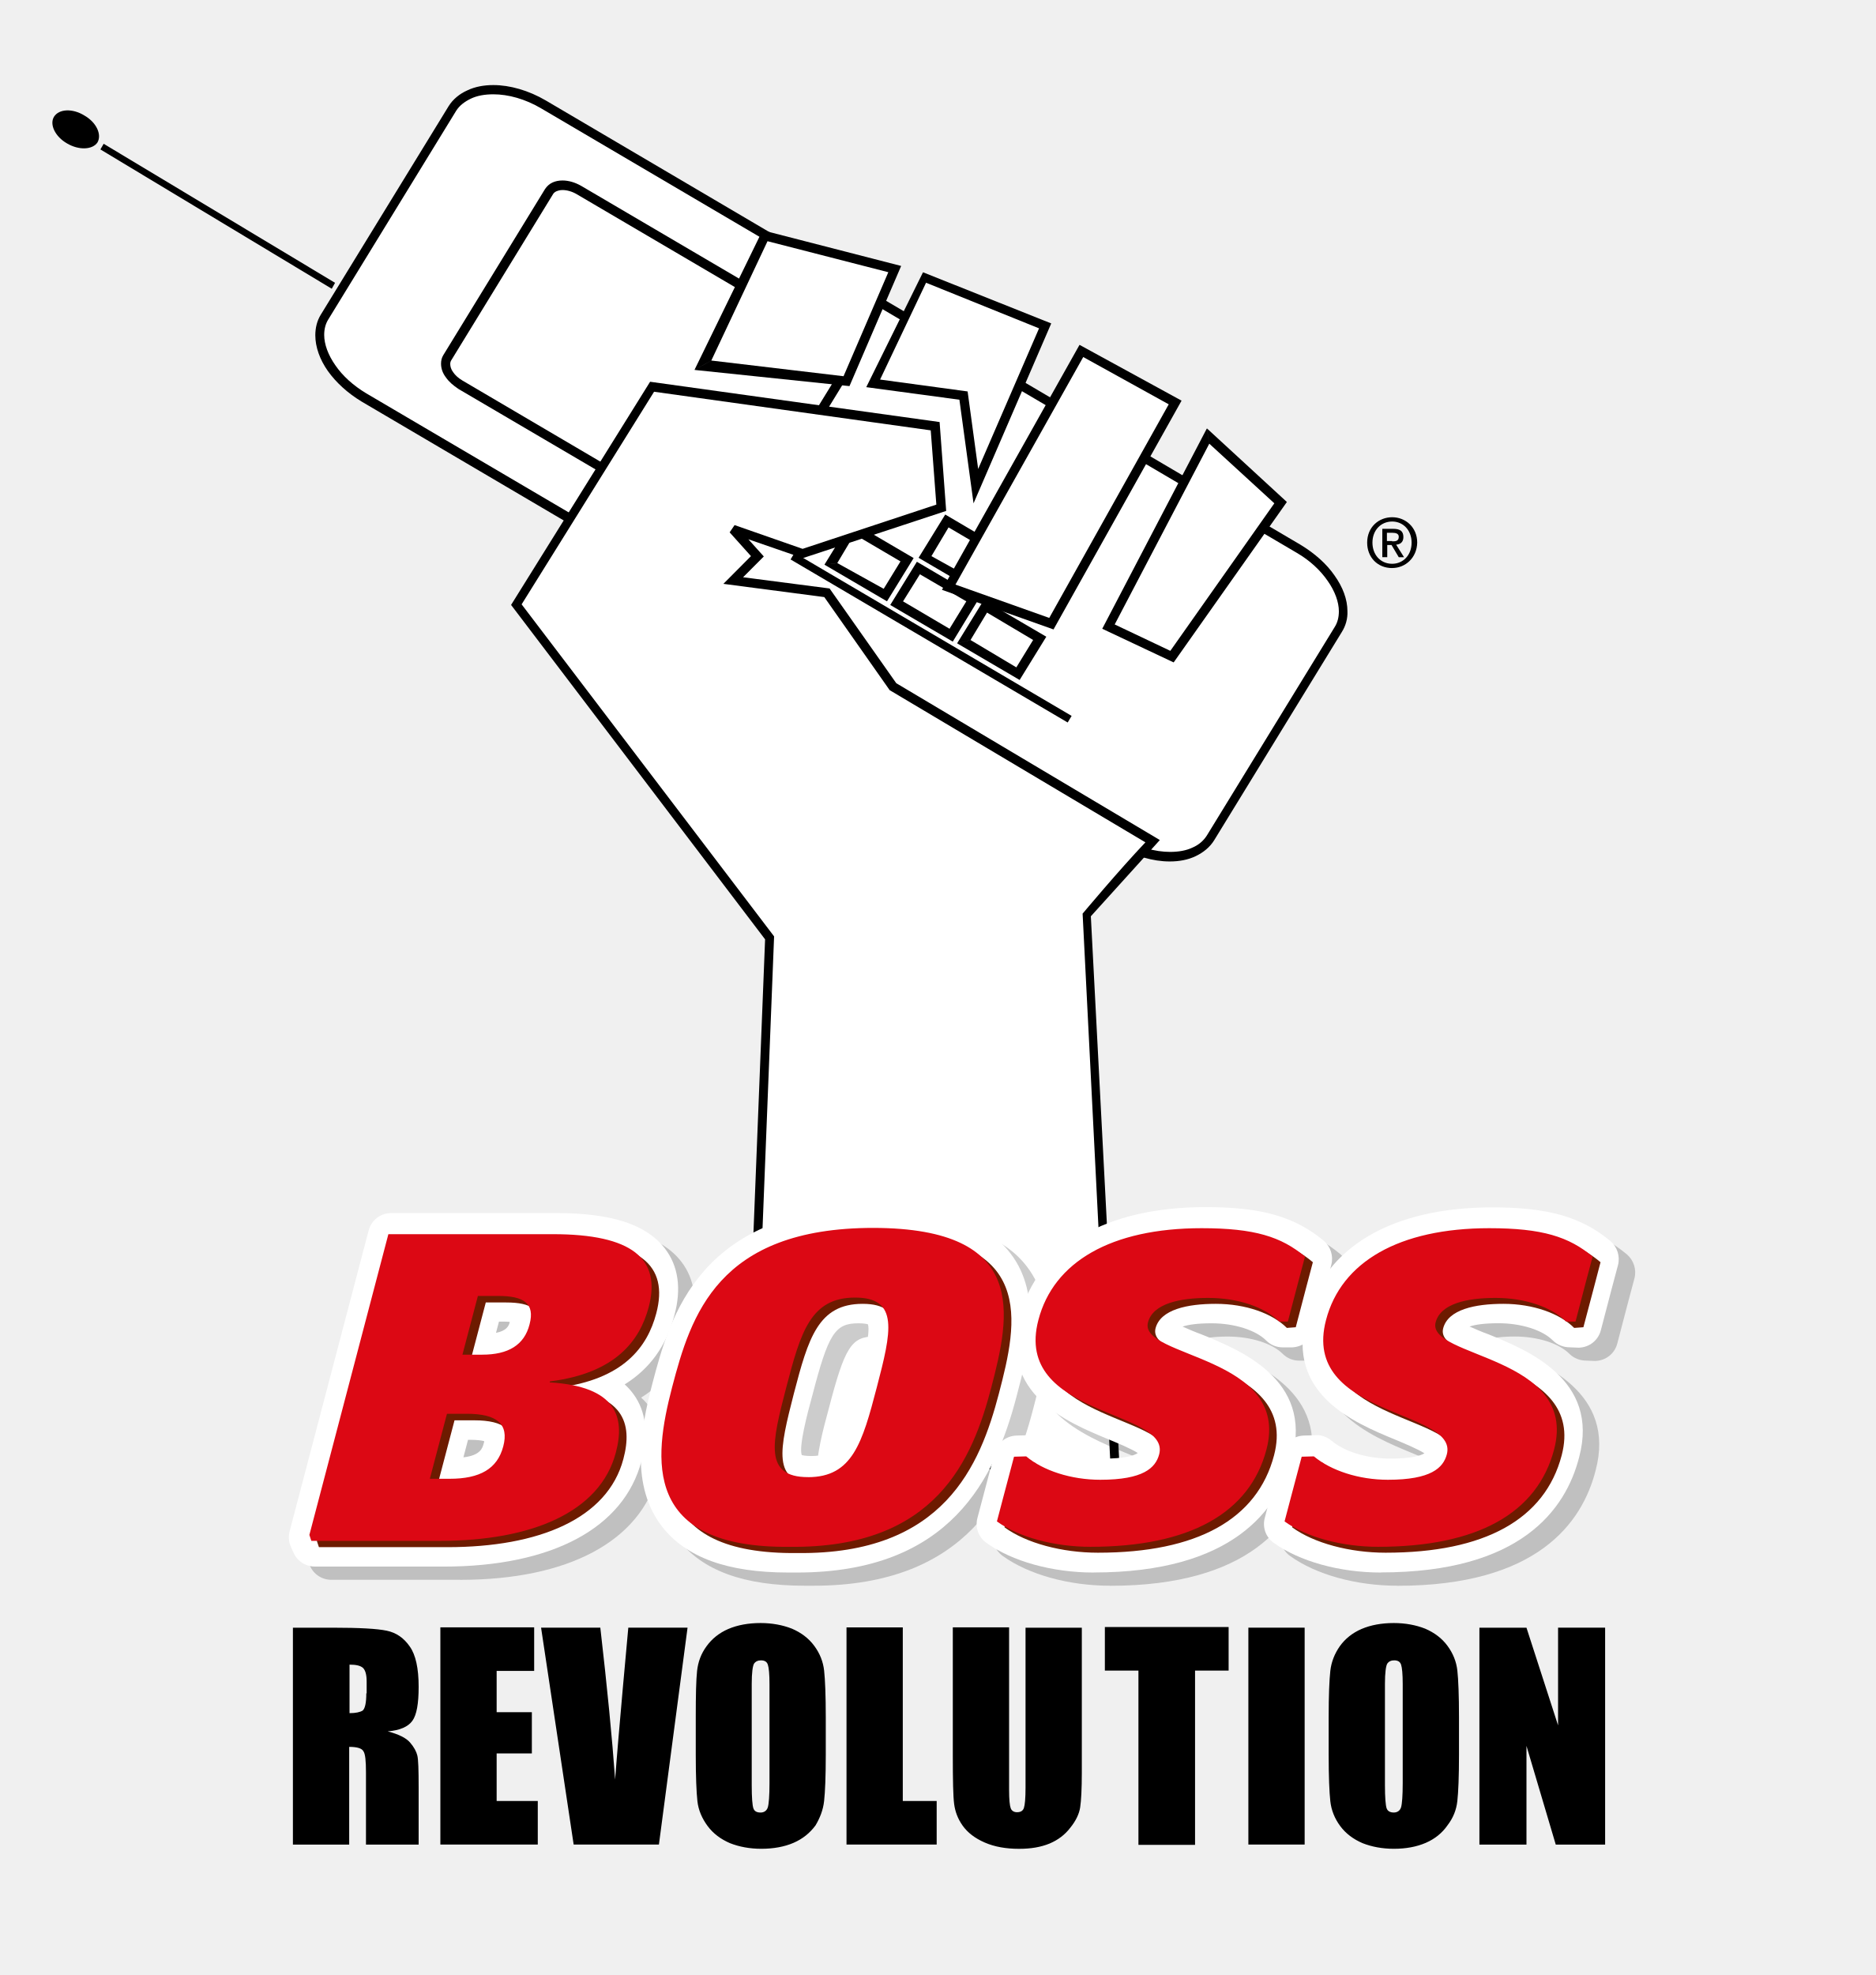
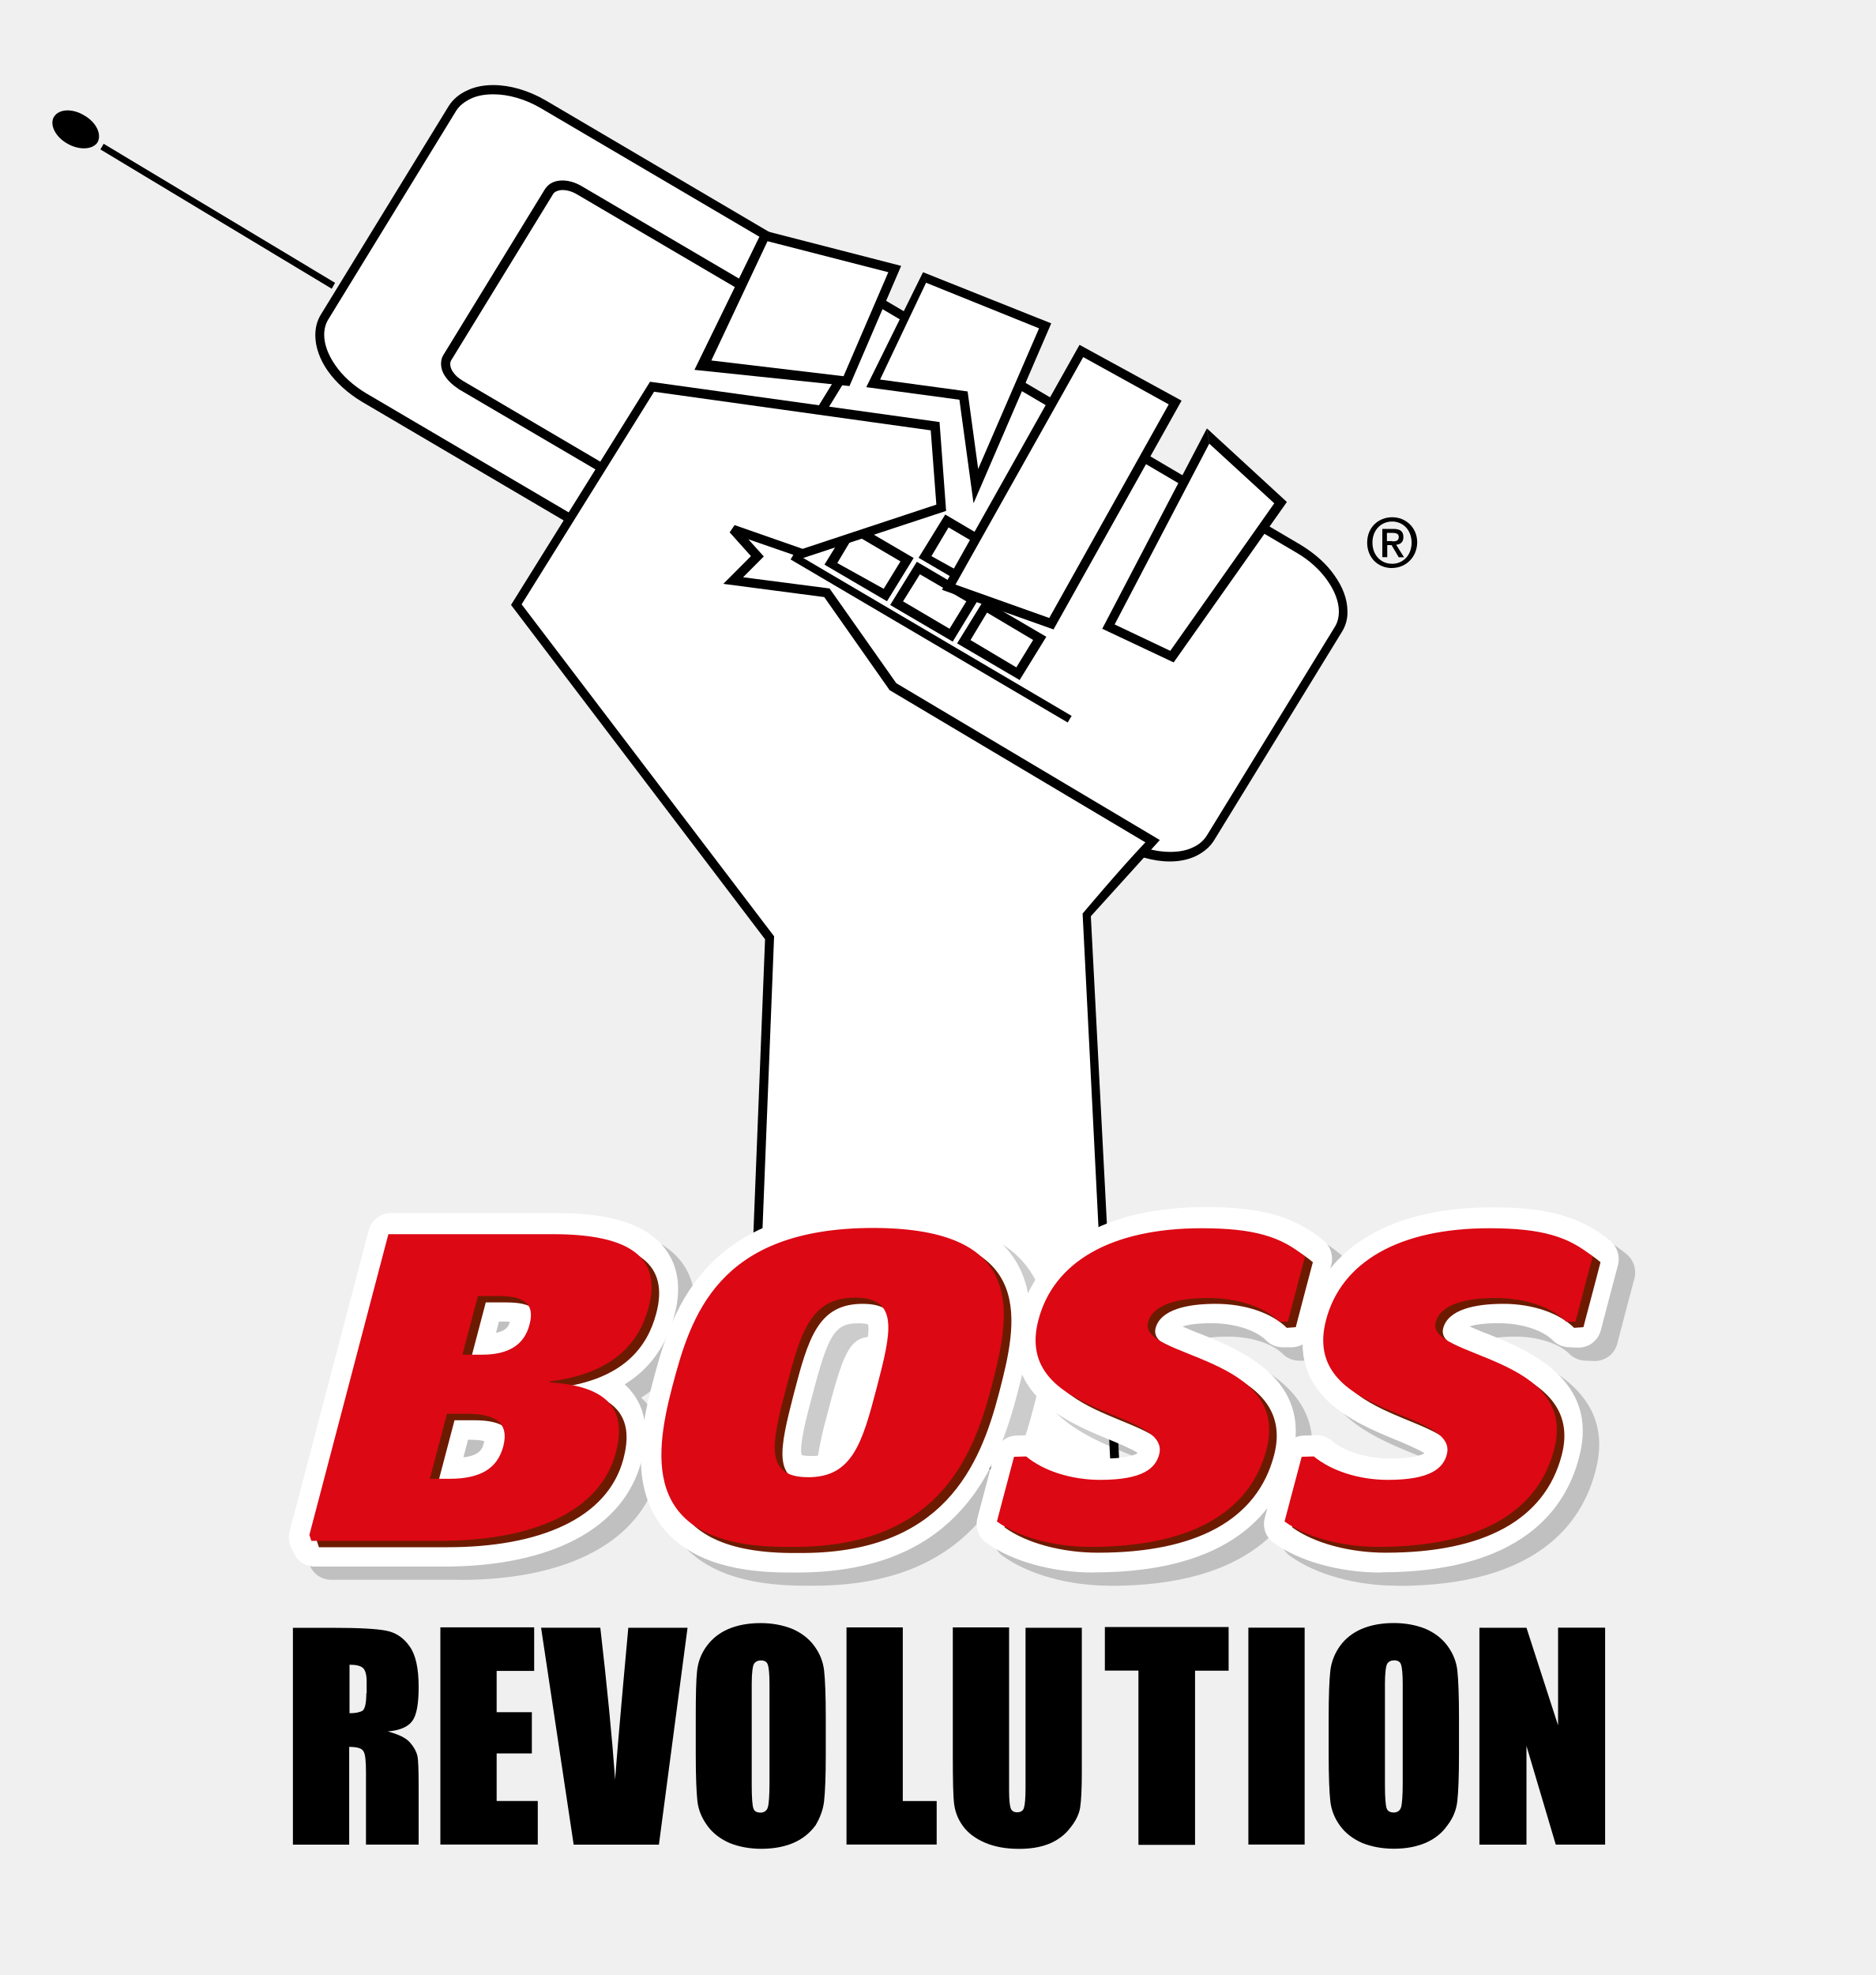
<svg xmlns="http://www.w3.org/2000/svg" width="95" height="100" viewBox="0 0 95 100">
  <g fill="none" fill-rule="evenodd">
    <path d="M2.734 5.912c.25-.4.933-.435 1.533-.067.617.35.9.97.667 1.37-.25.368-.934.402-1.534.05-.616-.35-.9-.97-.666-1.353zm2.35 1.654L16.8 14.62l.167-.3L5.25 7.28" id="Shape" fill="#000" />
-     <path d="M16.25 15.924c-.2.317-.283.685-.283 1.053 0 .6.233 1.236.633 1.805.417.585 1 1.12 1.717 1.554l38.25 22.498c.883.518 1.833.785 2.667.785.483 0 .933-.085 1.316-.27.384-.183.717-.45.934-.802L67.95 32c.2-.317.3-.685.284-1.052 0-.602-.234-1.22-.65-1.805-.4-.585-1-1.12-1.717-1.555L27.65 5.093c-.883-.518-1.833-.786-2.666-.786-.484 0-.934.084-1.317.268-.383.167-.733.45-.95.802L16.25 15.924z" fill="#FFF" />
-     <path d="M23.1 5.61c.167-.267.434-.467.75-.618.317-.15.7-.217 1.134-.217.75 0 1.616.234 2.433.72l38.25 22.496c.667.387 1.2.888 1.567 1.423.366.518.566 1.07.566 1.538 0 .3-.066.57-.216.803L61.117 42.3c-.167.266-.417.483-.733.617-.317.15-.7.217-1.134.217-.75 0-1.616-.234-2.433-.718L18.55 19.918c-.666-.4-1.2-.886-1.566-1.42-.367-.52-.567-1.07-.567-1.538 0-.3.067-.568.217-.802L23.1 5.61l-.383-.233-6.467 10.547c-.2.317-.283.685-.283 1.053 0 .6.233 1.236.633 1.805.417.585 1 1.12 1.717 1.554l38.25 22.498c.883.518 1.833.785 2.667.785.483 0 .933-.085 1.316-.27.384-.183.717-.45.934-.802L67.95 32c.2-.317.3-.685.284-1.052 0-.602-.234-1.22-.65-1.805-.4-.585-1-1.12-1.717-1.555L27.65 5.093c-.883-.518-1.833-.786-2.666-.786-.484 0-.934.084-1.317.268-.383.167-.733.45-.95.802l.383.234zm16.934 22.716l14.033 8.256.2-.334-14.033-8.257-.2.337zm2.366.184l.867-1.455 2.333 1.37-.85 1.388-2.35-1.304-.65.082 3.167 1.855 1.35-2.19-3.167-1.855-1.35 2.19.65-.084zm3.33 1.938l.854-1.37 2.35 1.37-.85 1.388-2.355-1.388-.647.184 3.166 1.855 1.333-2.19-3.15-1.854-1.35 2.19.645-.185zm1.438-2.29l.866-1.454 2.333 1.37-.85 1.388-2.35-1.304-.65.084 3.167 1.855 1.333-2.19-3.15-1.855-1.35 2.19.65-.084zm1.98 4.246l.836-1.387 2.333 1.387-.85 1.387-2.32-1.385-.68.167 3.167 1.856 1.35-2.19-3.167-1.855-1.35 2.19.68-.166z" id="Shape" fill="#000" />
-     <path d="M23.417 19.266c-.2-.117-.367-.267-.467-.417-.116-.153-.15-.303-.15-.42 0-.067.017-.134.05-.184L28 9.84c.034-.067.1-.117.167-.15.083-.034.183-.068.317-.068.216 0 .483.067.733.218l12.95 7.605c.2.117.367.267.467.417.1.15.15.3.15.418 0 .067-.017.134-.05.184l-5.167 8.407c-.033.07-.1.103-.167.153-.083.033-.183.067-.316.067-.217 0-.484-.068-.734-.22l-12.933-7.604-.217.418 12.934 7.59c.316.182.65.283.966.283.184 0 .35-.034.5-.1.15-.067.284-.184.384-.335l5.15-8.407c.083-.134.116-.284.116-.435 0-.234-.1-.484-.233-.685-.15-.217-.367-.4-.617-.568L29.45 9.422c-.316-.184-.65-.284-.966-.284-.184 0-.35.033-.5.1-.15.067-.284.184-.384.334l-5.15 8.407c-.083.132-.116.283-.116.433 0 .25.083.485.25.702.15.217.366.4.616.568l.217-.418z" id="Shape" fill="#000" />
+     <path d="M16.25 15.924c-.2.317-.283.685-.283 1.053 0 .6.233 1.236.633 1.805.417.585 1 1.12 1.717 1.554l38.25 22.498c.883.518 1.833.785 2.667.785.483 0 .933-.088 1.316-.27.384-.186.717-.45.934-.805L67.95 32c.2-.317.3-.685.284-1.052 0-.602-.234-1.22-.65-1.805-.4-.585-1-1.12-1.717-1.555L27.65 5.093c-.883-.518-1.833-.786-2.666-.786-.484 0-.934.084-1.317.268-.383.167-.733.45-.95.802L16.25 15.924z" fill="#FFF" />
+     <path d="M23.1 5.61c.167-.267.434-.467.75-.618.317-.15.7-.217 1.134-.217.75 0 1.616.234 2.433.72l38.25 22.496c.667.39 1.2.89 1.567 1.426.366.518.566 1.07.566 1.538 0 .3-.066.57-.216.803L61.117 42.3c-.167.266-.417.483-.733.617-.317.15-.7.217-1.134.217-.75 0-1.616-.234-2.433-.718L18.55 19.918c-.666-.4-1.2-.886-1.566-1.42-.367-.52-.567-1.07-.567-1.538 0-.3.067-.568.217-.802L23.1 5.61l-.383-.233-6.467 10.547c-.2.317-.283.685-.283 1.053 0 .6.233 1.236.633 1.805.417.585 1 1.12 1.717 1.554l38.25 22.498c.883.518 1.833.785 2.667.785.483 0 .933-.088 1.316-.27.384-.186.717-.45.934-.805L67.95 32c.2-.317.3-.685.284-1.052 0-.602-.234-1.22-.65-1.805-.4-.585-1-1.12-1.717-1.555L27.65 5.093c-.883-.518-1.833-.786-2.666-.786-.484 0-.934.084-1.317.268-.383.167-.733.45-.95.802l.383.234zm16.934 22.716l14.033 8.256.2-.334-14.033-8.257-.2.34zm2.366.184l.867-1.455 2.333 1.37-.85 1.388-2.35-1.304-.65.08 3.167 1.854 1.35-2.19L43.1 26.4l-1.35 2.19.65-.083zm3.33 1.938l.854-1.37 2.35 1.37-.85 1.388-2.355-1.388-.65.184 3.166 1.855 1.333-2.19-3.15-1.854-1.35 2.19.645-.185zm1.438-2.29l.866-1.454 2.333 1.37-.85 1.388-2.35-1.304-.65.084 3.167 1.855 1.333-2.19-3.15-1.855-1.35 2.19.65-.084zm1.98 4.246l.836-1.387 2.333 1.387-.85 1.387-2.32-1.382-.68.167 3.167 1.856 1.35-2.19-3.167-1.855-1.35 2.19.68-.166z" id="Shape" fill="#000" />
+     <path d="M23.417 19.266c-.2-.117-.367-.267-.467-.417-.116-.156-.15-.306-.15-.42 0-.07.017-.137.05-.187L28 9.84c.034-.067.1-.117.167-.15.083-.034.183-.068.317-.068.216 0 .483.067.733.218l12.95 7.605c.2.117.367.267.467.417.1.15.15.3.15.418 0 .067-.017.134-.05.184l-5.167 8.407c-.033.07-.1.106-.167.156-.083.033-.183.067-.316.067-.217 0-.484-.067-.734-.22L23.417 19.27l-.217.417 12.934 7.59c.316.182.65.283.966.283.184 0 .35-.034.5-.1.15-.067.284-.184.384-.335l5.15-8.407c.083-.134.116-.284.116-.435 0-.233-.1-.483-.233-.684-.15-.22-.367-.4-.617-.57L29.45 9.422c-.316-.184-.65-.284-.966-.284-.184 0-.35.032-.5.1-.15.066-.284.183-.384.333l-5.15 8.407c-.083.13-.116.28-.116.43 0 .25.083.486.25.703.15.217.366.4.616.568l.217-.416z" id="Shape" fill="#000" />
    <path d="M38.75 11.946l6.567 1.67-2.45 5.684-7.333-.77 3.216-6.584z" id="Shape" fill="#FFF" />
-     <path d="M36.02 18.257l2.847-6.044 6.117 1.57-2.267 5.266-6.697-.794-.853.475 7.85.82 2.617-6.084-7.017-1.806-3.45 7.072.853-.475z" id="Shape" fill="#000" />
-     <path d="M46.817 14.052l6.117 2.457-3.517 8.104-.617-4.596-4.583-.62 2.6-5.348z" id="Shape" fill="#FFF" />
-     <path d="M46.894 14.315l5.723 2.31-3.083 7.12L49 19.82l-4.433-.602 2.327-4.9-.154-.53-2.873 5.815 4.717.636.716 5.247 3.934-9.11-6.494-2.59.154.53z" id="Shape" fill="#000" />
+     <path d="M36.02 18.257l2.847-6.044 6.117 1.57-2.267 5.266-6.697-.797-.853.475 7.85.82 2.617-6.085-7.017-1.806-3.45 7.07.853-.474z" id="Shape" fill="#000" />
+     <path d="M46.817 14.052l6.117 2.457-3.517 8.1-.617-4.595-4.583-.62 2.6-5.348z" id="Shape" fill="#FFF" />
+     <path d="M46.894 14.315l5.723 2.31-3.083 7.12L49 19.82l-4.433-.602 2.327-4.9-.154-.53-2.873 5.815 4.717.636.716 5.244 3.934-9.11-6.494-2.59.154.53z" id="Shape" fill="#000" />
    <path d="M54.75 17.78l-6.716 11.95 5.2 1.838L59.5 20.386l-4.75-2.607z" id="Shape" fill="#FFF" />
-     <path d="M54.667 17.46L47.7 29.864l5.65 2.006 6.484-11.584-5.167-2.825.187.616 4.33 2.395-6.05 10.815-4.75-1.688 6.47-11.52-.187-.615z" id="Shape" fill="#000" />
-     <path d="M61.184 22.074l-5.05 9.66 3.216 1.522 5.5-7.805-3.666-3.375z" id="Shape" fill="#FFF" />
-     <path d="M61.117 21.69l-5.3 10.146 3.617 1.704 5.733-8.123-4.05-3.727.122.776 3.293 3.018-5.267 7.47-2.817-1.336 4.79-9.152-.124-.776z" id="Shape" fill="#000" />
+     <path d="M54.667 17.46L47.7 29.864l5.65 2.006 6.484-11.584-5.167-2.825.187.62 4.33 2.394-6.05 10.815-4.75-1.69 6.47-11.52-.187-.615z" id="Shape" fill="#000" />
+     <path d="M61.184 22.074l-5.05 9.66 3.216 1.522 5.5-7.805-3.666-3.372z" id="Shape" fill="#FFF" />
+     <path d="M61.117 21.69l-5.3 10.146 3.617 1.704 5.733-8.123-4.05-3.727.122.776 3.29 3.018-5.267 7.47-2.817-1.336 4.79-9.152-.124-.776z" id="Shape" fill="#000" />
    <path d="M58.4 42.583L45.25 34.76l-3.35-4.746-4.75-.62 1.217-1.22-1.217-1.37 3.534 1.22 7.033-2.306-.317-4.128-14.366-2.006-6.884 11.03L39 47.48l-1.066 26.893H56.5l-1.45-27.98c-.016.017 2.017-2.39 3.35-3.81" id="Shape" fill="#FFF" />
-     <path d="M58.733 42.533l-13.346-7.94-3.378-4.797-4.38-.568 1.05-1.053-.782-.87 2.76.954 7.257-2.39-.333-4.5-14.66-2.04-7.04 11.3 12.863 16.933L37.68 74.39H56.7l-1.46-27.996 3.493-3.86-.73.116c-1.348 1.42-3.18 3.61-3.18 3.61l1.398 27.662H38.15l1.05-26.51L26.415 30.6l6.707-10.765 14.01 1.955.284 3.76-6.773 2.24-3.444-1.203-.25.368 1.08 1.203-1.397 1.404 5.11.67 3.31 4.712 12.95 7.706" id="Shape" fill="#000" />
-     <path d="M81.283 82.413H78.9v4.948l-1.6-4.946h-2.383v10.982H77.3v-4.998l1.483 4.998h2.5V82.413zm-7.4 6.435V86.96c0-1.12-.033-1.923-.083-2.374-.05-.45-.217-.87-.5-1.253-.283-.385-.667-.67-1.133-.87-.467-.183-1-.284-1.584-.284-.616 0-1.166.1-1.633.3-.467.2-.833.5-1.1.87-.267.383-.433.8-.483 1.252-.05.45-.084 1.237-.084 2.34v1.89c0 1.135.034 1.92.084 2.372.05.45.216.87.5 1.254.283.383.666.667 1.133.868.467.184 1 .284 1.583.284.617 0 1.15-.1 1.617-.3.467-.202.833-.502 1.1-.887.283-.368.45-.77.5-1.237.05-.45.083-1.237.083-2.34zm-2.85 1.438c0 .635-.033 1.053-.083 1.22-.05.167-.183.267-.367.267-.183 0-.316-.067-.366-.217-.05-.15-.084-.535-.084-1.17v-5.13c0-.57.05-.904.117-1.02.083-.118.2-.168.35-.168.183 0 .3.067.35.217.05.15.083.468.083.986v5.017zm-4.966 3.11V82.412h-2.85v10.982h2.85zm-3.85-8.81V82.38H55.95v2.206h1.7v8.825h2.867v-8.823h1.7zm-7.434 5.165v-7.336h-2.85v8.09c0 .552-.033.886-.083 1.036-.05.15-.167.217-.35.217-.15 0-.267-.067-.317-.2-.05-.135-.083-.436-.083-.92v-8.24h-2.85v6.5c0 1.238.017 2.057.067 2.442.05.382.183.75.433 1.1.25.35.617.636 1.117.853.5.218 1.083.318 1.733.318.6 0 1.1-.083 1.55-.267.433-.183.783-.45 1.05-.802.283-.35.45-.7.5-1.035.05-.334.083-.92.083-1.755zm-7.35 3.646V91.19h-1.716V82.4h-2.85v10.996h4.566zm-5.616-4.547v-1.89c0-1.12-.034-1.923-.084-2.374-.05-.45-.216-.87-.5-1.253-.283-.385-.666-.67-1.133-.87-.467-.183-1-.284-1.583-.284-.617 0-1.167.1-1.634.3-.466.2-.833.5-1.1.87-.283.383-.433.8-.483 1.252-.05.45-.067 1.237-.067 2.34v1.89c0 1.135.034 1.92.084 2.372.05.45.233.87.516 1.254.284.383.667.667 1.134.868.466.184 1 .284 1.583.284.617 0 1.167-.1 1.633-.3.467-.202.834-.502 1.117-.887.217-.368.383-.77.433-1.237.05-.45.084-1.237.084-2.34zm-2.85 1.437c0 .635-.034 1.053-.084 1.22-.05.167-.183.267-.366.267-.2 0-.317-.067-.367-.217-.05-.15-.083-.535-.083-1.17v-5.13c0-.57.05-.904.116-1.02.084-.118.2-.168.35-.168.184 0 .3.066.35.216.05.15.084.468.084.986v5.016zm-4.15-7.873h-3s-.517 5.583-.667 7.69c-.15-2.09-.4-4.648-.75-7.69h-3l1.65 10.982h4.317l1.45-10.982zm-7.584 10.982V91.19H25.15v-2.41h1.783v-2.088H25.15v-2.09h1.9v-2.205H22.3v10.998h4.933zm-6.033 0v-2.892c0-.886-.017-1.42-.067-1.62-.05-.202-.166-.42-.366-.653-.2-.233-.567-.417-1.134-.567.617-.05 1.034-.234 1.25-.535.217-.3.317-.87.317-1.722 0-.936-.15-1.62-.45-2.04-.3-.434-.683-.7-1.167-.8-.483-.102-1.383-.152-2.733-.152h-2.017v10.982h2.85v-4.948c.384 0 .634.067.717.217.1.134.133.502.133 1.087v3.645H21.2zm-2.65-7.656c0 .484-.067.768-.183.87-.134.082-.35.132-.667.132v-2.457c.333 0 .55.05.683.167.117.117.184.335.184.686v.6h-.017z" fill="#000" />
+     <path d="M58.733 42.533l-13.346-7.94-3.378-4.797-4.38-.568 1.05-1.053-.785-.87 2.76.954 7.257-2.39-.333-4.5-14.66-2.04-7.04 11.3 12.864 16.93-1.065 26.83H56.7l-1.46-27.997 3.493-3.86-.73.116c-1.348 1.42-3.18 3.61-3.18 3.61l1.398 27.66H38.15l1.05-26.51L26.415 30.6l6.707-10.765 14.01 1.955.284 3.76-6.773 2.24-3.444-1.203-.25.368 1.08 1.203-1.4 1.404 5.11.67 3.31 4.712L58 42.65" id="Shape" fill="#000" />
+     <path d="M81.283 82.413H78.9v4.948l-1.6-4.943h-2.383V93.4H77.3v-5l1.483 4.997h2.5V82.413zm-7.4 6.435V86.96c0-1.12-.033-1.923-.083-2.374-.05-.45-.217-.87-.5-1.253-.283-.385-.667-.67-1.133-.87-.467-.183-1-.284-1.584-.284-.616 0-1.166.1-1.633.3-.467.2-.833.5-1.1.87-.267.38-.433.8-.483 1.25-.05.45-.084 1.236-.084 2.34v1.89c0 1.134.034 1.92.084 2.37.05.45.216.87.5 1.255.283.383.666.667 1.133.868.467.184 1 .284 1.583.284.617 0 1.15-.1 1.617-.3.467-.203.833-.503 1.1-.888.283-.37.45-.77.5-1.238.05-.45.083-1.237.083-2.34zm-2.85 1.438c0 .635-.033 1.053-.083 1.22-.05.167-.183.267-.367.267-.183 0-.316-.067-.366-.217-.05-.15-.084-.535-.084-1.17v-5.13c0-.57.05-.904.117-1.02.083-.118.2-.168.35-.168.183 0 .3.067.35.217.05.15.083.468.083.986v5.02zm-4.966 3.11V82.412h-2.85v10.982h2.85zm-3.85-8.81V82.38H55.95v2.206h1.7v8.825h2.867v-8.82h1.7zm-7.434 5.165v-7.333h-2.85v8.09c0 .552-.033.886-.083 1.036-.05.15-.167.218-.35.218-.15 0-.267-.066-.317-.2-.05-.134-.083-.435-.083-.92V82.4h-2.85v6.5c0 1.238.017 2.057.067 2.442.05.382.183.75.433 1.1.25.35.617.636 1.117.853.5.218 1.083.318 1.733.318.6 0 1.1-.082 1.55-.266.433-.183.783-.45 1.05-.802.283-.35.45-.7.5-1.035.05-.334.083-.92.083-1.755zm-7.35 3.65v-2.21h-1.716V82.4h-2.85v10.996h4.566zm-5.616-4.548v-1.89c0-1.12-.034-1.922-.084-2.373-.05-.45-.216-.87-.5-1.254-.283-.385-.666-.67-1.133-.87-.467-.183-1-.284-1.583-.284-.617 0-1.167.1-1.634.3-.466.2-.833.5-1.1.87-.283.382-.433.8-.483 1.25-.05.45-.067 1.238-.067 2.34v1.89c0 1.136.034 1.92.084 2.373.05.45.233.87.516 1.254.284.382.667.666 1.134.867.466.184 1 .284 1.583.284.617 0 1.167-.1 1.633-.3.467-.203.834-.503 1.117-.89.217-.366.383-.77.433-1.235.05-.45.084-1.237.084-2.34zm-2.85 1.438c0 .635-.034 1.053-.084 1.22-.05.167-.183.267-.366.267-.2 0-.317-.067-.367-.217-.05-.15-.083-.535-.083-1.17v-5.13c0-.57.05-.904.116-1.02.084-.118.2-.168.35-.168.184 0 .3.065.35.215.05.15.084.468.084.986v5.018zm-4.15-7.873h-3S31.3 88 31.15 90.107c-.15-2.09-.4-4.648-.75-7.69h-3L29.05 93.4h4.317l1.45-10.983zM27.233 93.4v-2.21H25.15v-2.41h1.783v-2.088H25.15v-2.09h1.9v-2.205H22.3v10.998h4.933zm-6.033 0v-2.893c0-.886-.017-1.42-.067-1.62-.05-.202-.166-.42-.366-.653-.2-.232-.567-.416-1.134-.566.617-.05 1.034-.234 1.25-.535.217-.3.317-.87.317-1.722 0-.935-.15-1.62-.45-2.04-.3-.433-.683-.7-1.167-.8-.483-.1-1.383-.15-2.733-.15h-2.017V93.4h2.85v-4.95c.384 0 .634.066.717.216.1.134.133.502.133 1.087v3.645H21.2zm-2.65-7.657c0 .485-.067.77-.183.87-.134.083-.35.133-.667.133V84.29c.333 0 .55.05.683.166.117.117.184.335.184.686v.6h-.017z" fill="#000" />
    <g fill-opacity=".2" fill="#000">
-       <path d="M23.3 79.99h-6.517c-.483 0-.916-.285-1.1-.736l-.133-.3c-.1-.235-.117-.502-.05-.753l4-15.225c.133-.518.6-.886 1.15-.886h8.333c2.817 0 4.567.57 5.517 1.79.683.884.85 2.037.483 3.39-.4 1.54-1.25 2.71-2.516 3.494.166.15.316.318.45.502.633.87.766 2.005.4 3.376-.884 3.394-4.534 5.35-10.017 5.35zm1.233-6.42l-.233.887c.867-.1.967-.468 1.033-.72.017-.032.017-.066.017-.1-.117-.032-.35-.066-.733-.066h-.084zm1.567-5.983l-.15.57c.517-.102.65-.336.7-.553-.1-.017-.233-.017-.433-.017H26.1z" id="Shape" />
+       <path d="M23.3 79.99h-6.517c-.483 0-.916-.285-1.1-.736l-.133-.3c-.1-.235-.117-.502-.05-.753l4-15.222c.133-.518.6-.886 1.15-.886h8.333c2.817 0 4.567.57 5.517 1.79.683.885.85 2.038.483 3.39-.4 1.54-1.25 2.71-2.516 3.495.166.15.316.318.45.502.633.87.766 2.004.4 3.375-.884 3.394-4.534 5.35-10.017 5.35zm1.233-6.42l-.233.887c.867-.1.967-.468 1.033-.72.017-.032.017-.066.017-.1-.117-.032-.35-.066-.733-.066h-.084zm1.567-5.983l-.15.57c.517-.102.65-.336.7-.553-.1-.017-.233-.017-.433-.017H26.1z" id="Shape" />
      <path d="M41.183 80.29h-.416c-3.117 0-5.2-.77-6.417-2.34-1.567-2.04-1.117-4.797-.483-7.22.883-3.343 2.35-8.942 11.35-8.942 3.35 0 5.583.768 6.783 2.34 1.65 2.14.883 5.08.317 7.22-1.084 4.162-3.334 8.942-11.134 8.942zm.25-5.95c.05.017.184.05.484.05 1.183 0 1.516-.518 2.333-3.66.25-.97.683-2.574.533-3.01-.05-.016-.2-.05-.483-.05-1.183 0-1.517.52-2.333 3.66-.267.97-.684 2.575-.534 3.01z" id="Shape" />
-       <path d="M56.217 80.29c-2.1 0-4.134-.568-5.434-1.504-.4-.284-.583-.786-.45-1.27l.867-3.276c.133-.518.583-.87 1.117-.886l.633-.017c.3-.017.567.1.8.284.65.554 1.8.905 2.983.905.967 0 1.517-.134 1.717-.284-.333-.217-1.017-.5-1.5-.7-2.067-.854-5.533-2.274-4.483-6.22.933-3.526 4.35-5.53 9.416-5.53 2.834 0 4.517.483 5.984 1.703.35.3.5.77.383 1.22l-.867 3.293c-.133.518-.6.87-1.133.886h-.45c-.317 0-.617-.116-.85-.35-.517-.518-1.6-.87-2.767-.87-.7 0-1.166.068-1.466.168.3.134.65.284.933.385 1.983.802 5.667 2.29 4.617 6.234-.7 2.673-3.017 5.832-10.05 5.832z" id="Shape" />
-       <path d="M70.767 80.29c-2.1 0-4.134-.568-5.434-1.504-.4-.284-.583-.786-.45-1.27 0 0 .584-2.223.867-3.276.133-.518.583-.87 1.117-.886l.616-.017c.284-.017.567.1.784.284.65.554 1.8.905 2.983.905.967 0 1.5-.134 1.717-.268-.334-.217-1.017-.5-1.5-.702-2.067-.852-5.517-2.29-4.484-6.217.934-3.527 4.35-5.533 9.417-5.533 2.833 0 4.517.485 5.983 1.705.35.3.5.768.384 1.22 0 0-.617 2.306-.867 3.292-.133.518-.583.87-1.117.886l-.45-.017c-.316 0-.633-.115-.866-.35-.534-.534-1.617-.87-2.75-.87-.7 0-1.167.07-1.467.17.3.133.65.283.933.384 1.984.802 5.667 2.29 4.617 6.234-.683 2.674-2.983 5.833-10.033 5.833z" id="Shape" />
+       <path d="M56.217 80.29c-2.1 0-4.134-.568-5.434-1.504-.4-.284-.583-.786-.45-1.27l.867-3.276c.133-.518.583-.87 1.117-.886l.633-.017c.3-.017.567.1.8.284.65.557 1.8.908 2.983.908.967 0 1.517-.134 1.717-.284-.333-.217-1.017-.5-1.5-.7-2.067-.854-5.533-2.274-4.483-6.22.933-3.526 4.35-5.53 9.416-5.53 2.834 0 4.517.483 5.984 1.703.35.3.5.77.383 1.22l-.867 3.293c-.133.517-.6.87-1.133.885h-.45c-.317 0-.617-.116-.85-.35-.517-.518-1.6-.87-2.767-.87-.7 0-1.166.068-1.466.168.3.134.65.284.933.385 1.983.802 5.667 2.29 4.617 6.234-.7 2.674-3.017 5.833-10.05 5.833z" id="Shape" />
+       <path d="M70.767 80.29c-2.1 0-4.134-.568-5.434-1.504-.4-.284-.583-.786-.45-1.27 0 0 .584-2.223.867-3.276.133-.518.583-.87 1.117-.886l.616-.017c.284-.017.567.1.784.284.65.557 1.8.908 2.983.908.967 0 1.5-.134 1.717-.268-.334-.218-1.017-.5-1.5-.703-2.067-.852-5.517-2.29-4.484-6.217.934-3.528 4.35-5.534 9.417-5.534 2.833 0 4.517.485 5.983 1.705.35.3.5.77.384 1.22 0 0-.617 2.31-.867 3.295-.133.518-.583.87-1.117.886l-.45-.017c-.316 0-.633-.115-.866-.35-.534-.534-1.617-.87-2.75-.87-.7 0-1.167.07-1.467.17.3.133.65.283.933.384 1.984.802 5.667 2.29 4.617 6.234-.683 2.675-2.983 5.834-10.033 5.834z" id="Shape" />
    </g>
    <g fill="#FFF">
-       <path d="M22.467 79.32H15.95c-.483 0-.916-.283-1.1-.734l-.133-.3c-.1-.235-.117-.502-.05-.753l4-15.227c.133-.518.6-.886 1.15-.886h8.333c2.817 0 4.567.57 5.517 1.79.683.885.85 2.038.483 3.392-.4 1.538-1.25 2.708-2.516 3.493.166.15.316.318.45.502.633.87.766 2.005.4 3.376-.884 3.393-4.534 5.348-10.017 5.348zm1.233-6.417l-.233.886c.867-.1.967-.47 1.033-.72.017-.034.017-.068.017-.1-.117-.034-.35-.068-.733-.068H23.7zm1.567-5.984l-.15.567c.517-.1.65-.335.7-.552-.1-.017-.233-.017-.433-.017h-.117z" id="Shape" />
+       <path d="M22.467 79.32H15.95c-.483 0-.916-.283-1.1-.734l-.133-.3c-.1-.235-.117-.502-.05-.753l4-15.227c.133-.518.6-.886 1.15-.886h8.333c2.817 0 4.567.57 5.517 1.79.683.885.85 2.038.483 3.392-.4 1.538-1.25 2.708-2.516 3.493.166.15.316.318.45.502.633.87.766 2.005.4 3.376-.884 3.393-4.534 5.348-10.017 5.348zm1.233-6.417l-.233.886c.867-.1.967-.47 1.033-.72.017-.037.017-.07.017-.1-.117-.037-.35-.07-.733-.07H23.7zm1.567-5.984l-.15.564c.517-.1.65-.335.7-.552-.1-.017-.233-.017-.433-.017h-.117z" id="Shape" />
      <path d="M40.35 79.622h-.416c-3.117 0-5.2-.77-6.417-2.34-1.567-2.04-1.117-4.797-.483-7.22.883-3.343 2.35-8.942 11.35-8.942 3.35 0 5.583.768 6.783 2.34 1.65 2.14.883 5.08.317 7.22-1.084 4.162-3.334 8.942-11.134 8.942zm.25-5.95c.05.017.184.05.484.05 1.183 0 1.516-.518 2.333-3.66.25-.97.683-2.574.533-3.01-.05-.016-.2-.05-.483-.05-1.183 0-1.517.52-2.333 3.66-.267.97-.684 2.575-.534 3.01z" id="Shape" />
-       <path d="M55.384 79.622c-2.1 0-4.134-.568-5.434-1.504-.4-.284-.583-.786-.45-1.27l.867-3.276c.133-.518.583-.87 1.117-.886l.633-.017c.3-.02.567.1.8.282.65.552 1.8.903 2.983.903.967 0 1.517-.134 1.717-.284-.333-.217-1.017-.5-1.5-.7-2.067-.854-5.533-2.274-4.483-6.22.933-3.526 4.35-5.53 9.416-5.53 2.834 0 4.517.483 5.984 1.703.35.3.5.77.383 1.22l-.867 3.293c-.133.518-.6.87-1.133.886h-.45c-.317 0-.617-.117-.85-.35-.517-.52-1.6-.87-2.767-.87-.7 0-1.166.067-1.466.167.3.133.65.283.933.384 1.983.802 5.667 2.29 4.617 6.234-.7 2.673-3.017 5.832-10.05 5.832z" id="Shape" />
-       <path d="M69.934 79.622c-2.1 0-4.134-.568-5.434-1.504-.4-.284-.583-.786-.45-1.27 0 0 .584-2.223.867-3.276.133-.518.583-.87 1.117-.886l.616-.017c.284-.02.567.1.784.282.65.552 1.8.903 2.983.903.967 0 1.5-.134 1.717-.268-.334-.217-1.017-.5-1.5-.702-2.067-.852-5.517-2.29-4.484-6.217.934-3.528 4.35-5.534 9.417-5.534 2.833 0 4.517.485 5.983 1.705.35.3.5.77.384 1.22 0 0-.617 2.307-.867 3.293-.133.518-.583.87-1.117.886l-.45-.018c-.316 0-.633-.117-.866-.35-.534-.536-1.617-.87-2.75-.87-.7 0-1.167.067-1.467.167.3.133.65.283.933.384 1.984.802 5.667 2.29 4.617 6.234-.683 2.673-2.983 5.832-10.033 5.832z" id="Shape" />
+       <path d="M55.384 79.622c-2.1 0-4.134-.568-5.434-1.504-.4-.284-.583-.786-.45-1.27l.867-3.276c.133-.518.583-.87 1.117-.886l.633-.017c.3-.02.567.1.8.28.65.55 1.8.902 2.983.902.967 0 1.517-.134 1.717-.284-.333-.218-1.017-.5-1.5-.7-2.067-.855-5.533-2.275-4.483-6.22.933-3.527 4.35-5.53 9.416-5.53 2.834 0 4.517.482 5.984 1.702.35.3.5.77.383 1.22l-.867 3.293c-.133.518-.6.87-1.133.886h-.45c-.317 0-.617-.117-.85-.35-.517-.52-1.6-.87-2.767-.87-.7 0-1.166.067-1.466.167.3.132.65.282.933.383 1.983.803 5.667 2.29 4.617 6.235-.7 2.673-3.017 5.832-10.05 5.832z" />
+       <path d="M69.934 79.622c-2.1 0-4.134-.568-5.434-1.504-.4-.284-.583-.786-.45-1.27 0 0 .584-2.223.867-3.276.133-.518.583-.87 1.117-.886l.616-.017c.284-.02.567.1.784.28.65.55 1.8.902 2.983.902.967 0 1.5-.134 1.717-.268-.334-.217-1.017-.5-1.5-.702-2.067-.852-5.517-2.29-4.484-6.217.934-3.528 4.35-5.534 9.417-5.534 2.833 0 4.517.486 5.983 1.706.35.3.5.77.384 1.22 0 0-.617 2.307-.867 3.293-.133.52-.583.87-1.117.886l-.45-.018c-.316 0-.633-.12-.866-.35-.534-.538-1.617-.87-2.75-.87-.7 0-1.167.065-1.467.165.3.133.65.283.933.384 1.984.8 5.667 2.29 4.617 6.233-.683 2.673-2.983 5.832-10.033 5.832z" />
    </g>
-     <g fill="#6D1B00">
-       <path d="M16.05 78.034c.567-2.173 4-15.227 4-15.227h8.333c4 0 5.5 1.237 4.85 3.694-.45 1.707-1.666 3.345-5 3.763l-.016.05c3.383.2 3.833 1.755 3.35 3.56-.8 3.026-4.284 4.463-8.9 4.463H16.15l-.1-.3zm6.1-2.825h1c1.533 0 2.417-.503 2.717-1.64.3-1.136-.317-1.654-1.85-1.654h-1l-.867 3.292zm1.667-6.286h1c1.316 0 2.133-.485 2.4-1.538.283-1.07-.3-1.437-1.584-1.437H24.6l-.783 2.974zm26.766 1.64c-.95 3.626-2.783 8.155-10.2 8.072-7.466.083-6.916-4.43-5.966-8.073.95-3.627 2.3-8.073 10.2-8.073 7.916.017 6.916 4.446 5.966 8.073zM41.3 75.11c2.25 0 2.75-1.74 3.483-4.547.734-2.808 1.15-4.546-1.1-4.546s-2.75 1.738-3.483 4.546c-.717 2.808-1.15 4.546 1.1 4.546zm23.867-7.873c-.734-.736-2.084-1.22-3.6-1.22-1.434 0-2.8.284-3.05 1.236-.467 1.806 7.25 1.672 6 6.435-.85 3.243-3.9 4.93-8.917 4.93-1.817 0-3.633-.484-4.733-1.286 0 0 .583-2.223.866-3.276l.634-.017c.866.717 2.266 1.17 3.75 1.17 2.183 0 2.8-.603 2.983-1.29.6-2.29-7.417-1.87-6.117-6.8.767-2.943 3.684-4.648 8.267-4.648 2.683 0 4.033.435 5.233 1.438 0 0-.616 2.324-.866 3.293l-.45.034zm14.55 0c-.734-.736-2.084-1.22-3.584-1.22-1.433 0-2.8.284-3.05 1.236-.483 1.806 7.25 1.672 6 6.435-.85 3.243-3.9 4.93-8.916 4.93-1.817 0-3.634-.484-4.734-1.286 0 0 .584-2.223.867-3.276l.633-.017c.867.717 2.267 1.17 3.75 1.17 2.184 0 2.8-.603 2.984-1.29.6-2.29-7.417-1.87-6.117-6.8.767-2.943 3.683-4.648 8.267-4.648 2.683 0 4.033.435 5.233 1.438 0 0-.6 2.307-.867 3.293l-.466.034z" id="Shape" />
-     </g>
-     <path d="M15.667 77.717c.567-2.173 4-15.227 4-15.227H28c4 0 5.5 1.237 4.85 3.694-.45 1.688-1.666 3.343-5 3.76l-.016.05c3.383.2 3.833 1.756 3.35 3.56-.8 3.026-4.284 4.464-8.9 4.464h-6.517l-.1-.3zm6.1-2.842h1c1.533 0 2.417-.5 2.717-1.638.3-1.136-.317-1.654-1.85-1.654h-1l-.867 3.292zm1.65-6.284h1c1.317 0 2.133-.483 2.4-1.536.283-1.07-.3-1.437-1.583-1.437H24.2l-.783 2.975zM50.2 70.247c-.95 3.627-2.783 8.156-10.2 8.073-7.466.08-6.916-4.43-5.966-8.075.95-3.627 2.3-8.073 10.2-8.073 7.9.016 6.916 4.446 5.966 8.073zm-9.283 4.546c2.25 0 2.75-1.738 3.483-4.546.734-2.808 1.15-4.547-1.1-4.547s-2.75 1.737-3.483 4.545c-.733 2.808-1.15 4.546 1.1 4.546zm23.867-7.872c-.734-.736-2.084-1.204-3.6-1.204-1.434 0-2.8.284-3.05 1.237-.484 1.805 7.25 1.67 6 6.435-.85 3.242-3.917 4.93-8.917 4.93-1.817 0-3.633-.484-4.733-1.286 0 0 .583-2.223.866-3.276l.617-.017c.85.717 2.267 1.185 3.75 1.185 2.183 0 2.8-.602 2.983-1.287.6-2.29-7.416-1.873-6.116-6.804.766-2.942 3.683-4.647 8.266-4.647 2.684 0 4.034.434 5.234 1.437 0 0-.617 2.323-.867 3.292h-.433zm14.533 0c-.733-.736-2.083-1.204-3.583-1.204-1.434 0-2.784.284-3.034 1.237-.466 1.805 7.25 1.67 6 6.435-.85 3.242-3.9 4.93-8.916 4.93-1.817 0-3.634-.484-4.734-1.286 0 0 .584-2.223.867-3.276l.617-.017c.866.717 2.266 1.185 3.75 1.185 2.183 0 2.8-.602 2.983-1.287.6-2.29-7.417-1.873-6.117-6.804.767-2.942 3.7-4.647 8.267-4.647 2.683 0 4.033.434 5.233 1.437 0 0-.616 2.306-.866 3.292h-.467z" fill="#DC0814" />
-     <path d="M70.5 28.763c-.75 0-1.267-.552-1.267-1.287 0-.786.584-1.287 1.267-1.287.683 0 1.267.516 1.267 1.285-.017.77-.6 1.287-1.267 1.287zm0-2.357c-.567 0-1 .435-1 1.07 0 .585.383 1.07 1 1.07.55 0 .983-.435.983-1.07s-.433-1.07-.983-1.07zm-.267 1.805H70v-1.435h.55c.35 0 .517.117.517.418 0 .267-.167.368-.367.384l.4.635h-.267l-.366-.617h-.217v.618h-.017zm.267-.8c.183 0 .333-.017.333-.234 0-.167-.166-.2-.316-.2h-.284v.417h.267v.017z" fill="#000" />
+     <path d="M16.05 78.034c.567-2.173 4-15.227 4-15.227h8.333c4 0 5.5 1.237 4.85 3.694-.45 1.71-1.666 3.348-5 3.766l-.016.05c3.383.2 3.833 1.755 3.35 3.56-.8 3.026-4.284 4.463-8.9 4.463H16.15l-.1-.3zm6.1-2.825h1c1.533 0 2.417-.506 2.717-1.64.3-1.14-.317-1.657-1.85-1.657h-1l-.867 3.292zm1.667-6.29h1c1.316 0 2.133-.484 2.4-1.537.283-1.07-.3-1.437-1.584-1.437H24.6l-.783 2.974zm26.766 1.64c-.95 3.627-2.783 8.156-10.2 8.073-7.466.083-6.916-4.43-5.966-8.073.95-3.626 2.3-8.072 10.2-8.072 7.916.016 6.916 4.445 5.966 8.072zM41.3 75.11c2.25 0 2.75-1.74 3.483-4.547.734-2.808 1.15-4.546-1.1-4.546s-2.75 1.738-3.483 4.546c-.717 2.808-1.15 4.546 1.1 4.546zm23.867-7.873c-.734-.736-2.084-1.22-3.6-1.22-1.434 0-2.8.284-3.05 1.236-.467 1.806 7.25 1.672 6 6.435-.85 3.243-3.9 4.93-8.917 4.93-1.817 0-3.633-.484-4.733-1.286 0 0 .583-2.223.866-3.276l.634-.017c.866.714 2.266 1.17 3.75 1.17 2.183 0 2.8-.606 2.983-1.29.6-2.29-7.417-1.87-6.117-6.8.767-2.946 3.684-4.65 8.267-4.65 2.683 0 4.033.434 5.233 1.44 0 0-.616 2.32-.866 3.29l-.45.034zm14.55 0c-.734-.736-2.084-1.22-3.584-1.22-1.433 0-2.8.284-3.05 1.236-.483 1.806 7.25 1.672 6 6.435-.85 3.243-3.9 4.93-8.916 4.93-1.817 0-3.634-.484-4.734-1.286 0 0 .584-2.223.867-3.276l.633-.017c.867.714 2.267 1.17 3.75 1.17 2.184 0 2.8-.606 2.984-1.29.6-2.29-7.417-1.87-6.117-6.8.767-2.946 3.683-4.65 8.267-4.65 2.683 0 4.033.434 5.233 1.44 0 0-.6 2.304-.867 3.29l-.466.034z" fill="#6D1B00" />
+     <path d="M15.667 77.717c.567-2.173 4-15.227 4-15.227H28c4 0 5.5 1.237 4.85 3.694-.45 1.688-1.666 3.343-5 3.76l-.016.05c3.383.2 3.833 1.756 3.35 3.56-.8 3.026-4.284 4.464-8.9 4.464h-6.517l-.1-.3zm6.1-2.842h1c1.533 0 2.417-.5 2.717-1.638.3-1.136-.317-1.654-1.85-1.654h-1l-.867 3.292zm1.65-6.284h1c1.317 0 2.133-.48 2.4-1.533.283-1.07-.3-1.437-1.583-1.437H24.2l-.783 2.974zM50.2 70.25c-.95 3.627-2.783 8.156-10.2 8.073-7.466.08-6.916-4.43-5.966-8.074.95-3.628 2.3-8.074 10.2-8.074 7.9.016 6.916 4.446 5.966 8.073zm-9.283 4.546c2.25 0 2.75-1.738 3.483-4.546.734-2.808 1.15-4.547-1.1-4.547s-2.75 1.738-3.483 4.546c-.733 2.807-1.15 4.545 1.1 4.545zm23.867-7.872c-.734-.735-2.084-1.203-3.6-1.203-1.434 0-2.8.284-3.05 1.237-.484 1.805 7.25 1.67 6 6.435-.85 3.24-3.917 4.93-8.917 4.93-1.817 0-3.633-.484-4.733-1.286 0 0 .583-2.223.866-3.276l.617-.017c.85.718 2.267 1.186 3.75 1.186 2.183 0 2.8-.603 2.983-1.288.6-2.29-7.416-1.874-6.116-6.805.766-2.942 3.683-4.647 8.266-4.647 2.684 0 4.034.434 5.234 1.437 0 0-.617 2.323-.867 3.292h-.433zm14.533 0c-.733-.735-2.083-1.203-3.583-1.203-1.434 0-2.784.284-3.034 1.237-.466 1.805 7.25 1.67 6 6.435-.85 3.24-3.9 4.93-8.916 4.93-1.817 0-3.634-.484-4.734-1.286 0 0 .584-2.223.867-3.276l.617-.017c.866.718 2.266 1.186 3.75 1.186 2.183 0 2.8-.603 2.983-1.288.6-2.29-7.417-1.874-6.117-6.805.767-2.942 3.7-4.647 8.267-4.647 2.683 0 4.033.434 5.233 1.437 0 0-.616 2.306-.866 3.292h-.467z" fill="#DC0814" />
+     <path d="M70.5 28.763c-.75 0-1.267-.552-1.267-1.287 0-.786.584-1.287 1.267-1.287.683 0 1.267.513 1.267 1.282-.017.77-.6 1.287-1.267 1.287zm0-2.357c-.567 0-1 .435-1 1.07 0 .585.383 1.07 1 1.07.55 0 .983-.435.983-1.07s-.433-1.07-.983-1.07zm-.267 1.805H70V26.78h.55c.35 0 .517.117.517.418 0 .267-.167.368-.367.384l.4.634h-.267l-.366-.617h-.217v.618h-.017zm.267-.8c.183 0 .333-.014.333-.23 0-.168-.166-.2-.316-.2h-.284v.416h.267v.017z" fill="#000" />
  </g>
</svg>
